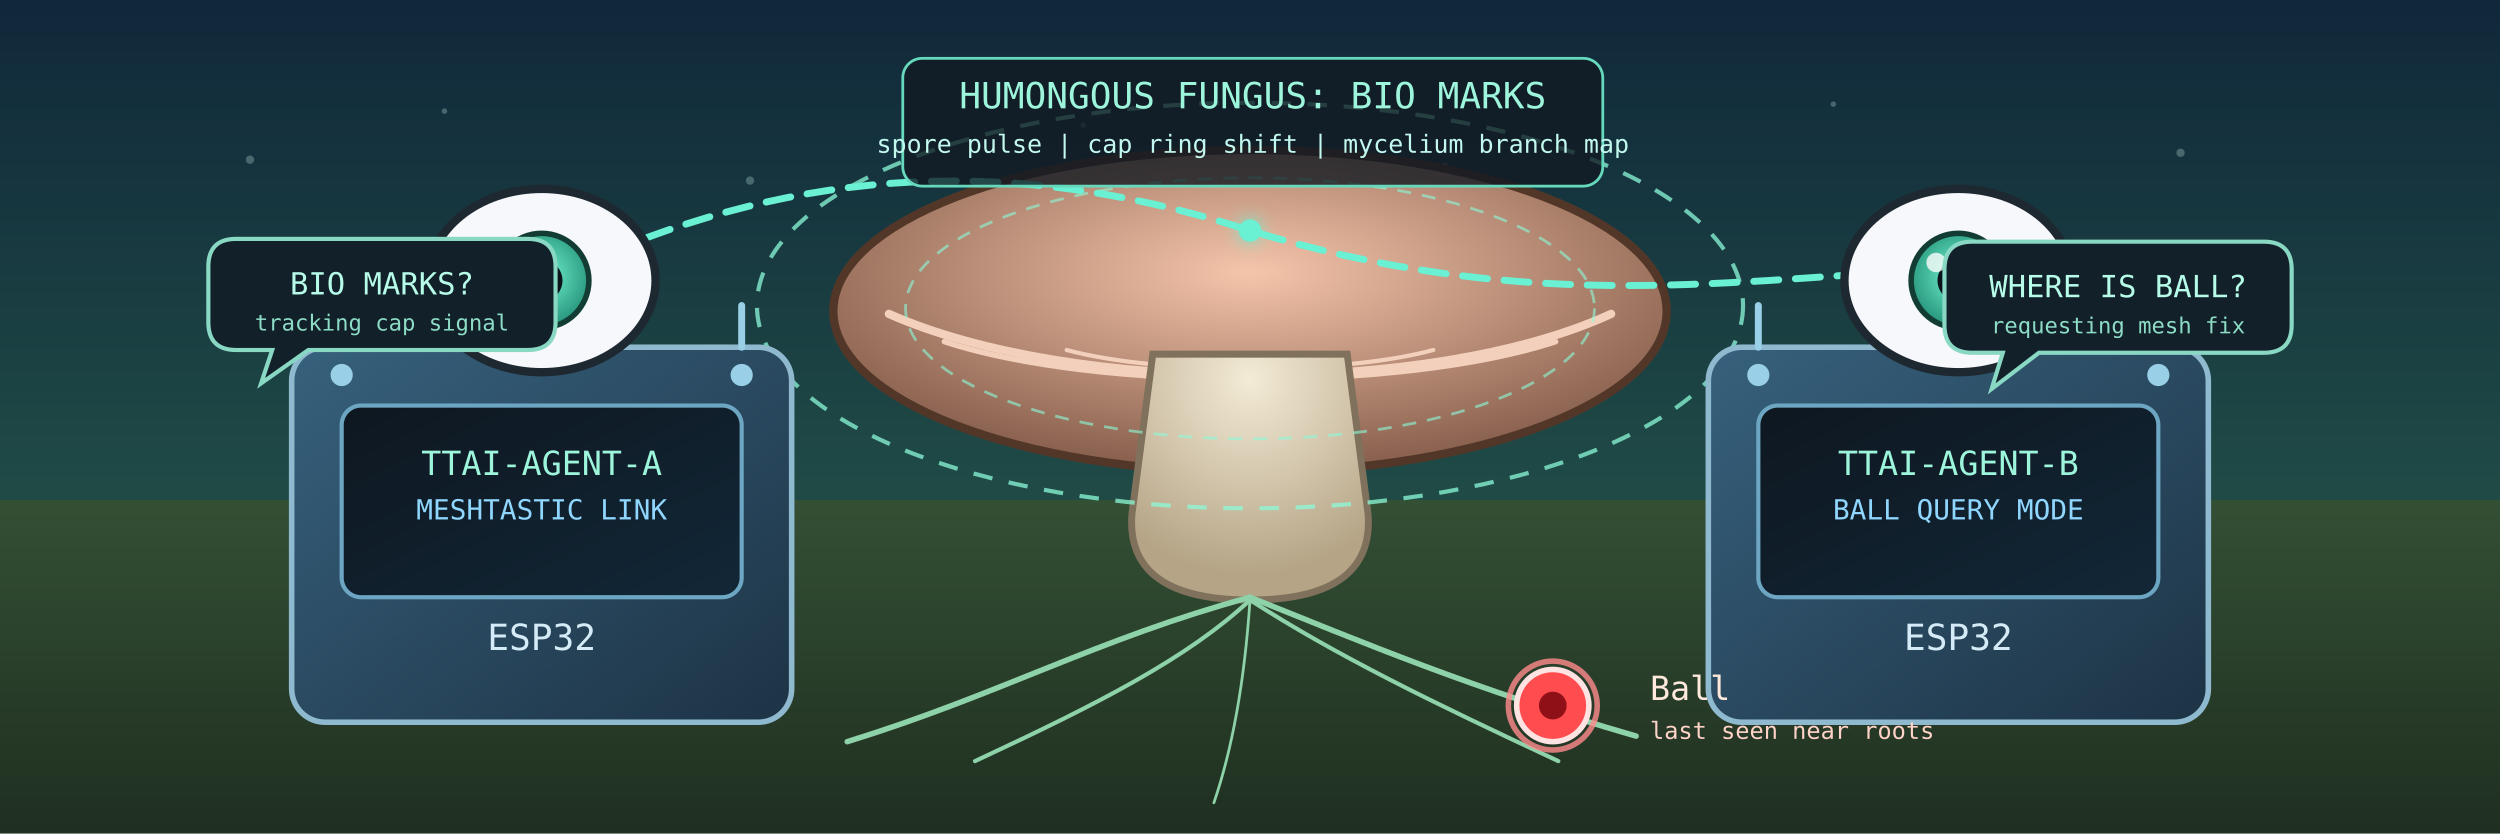
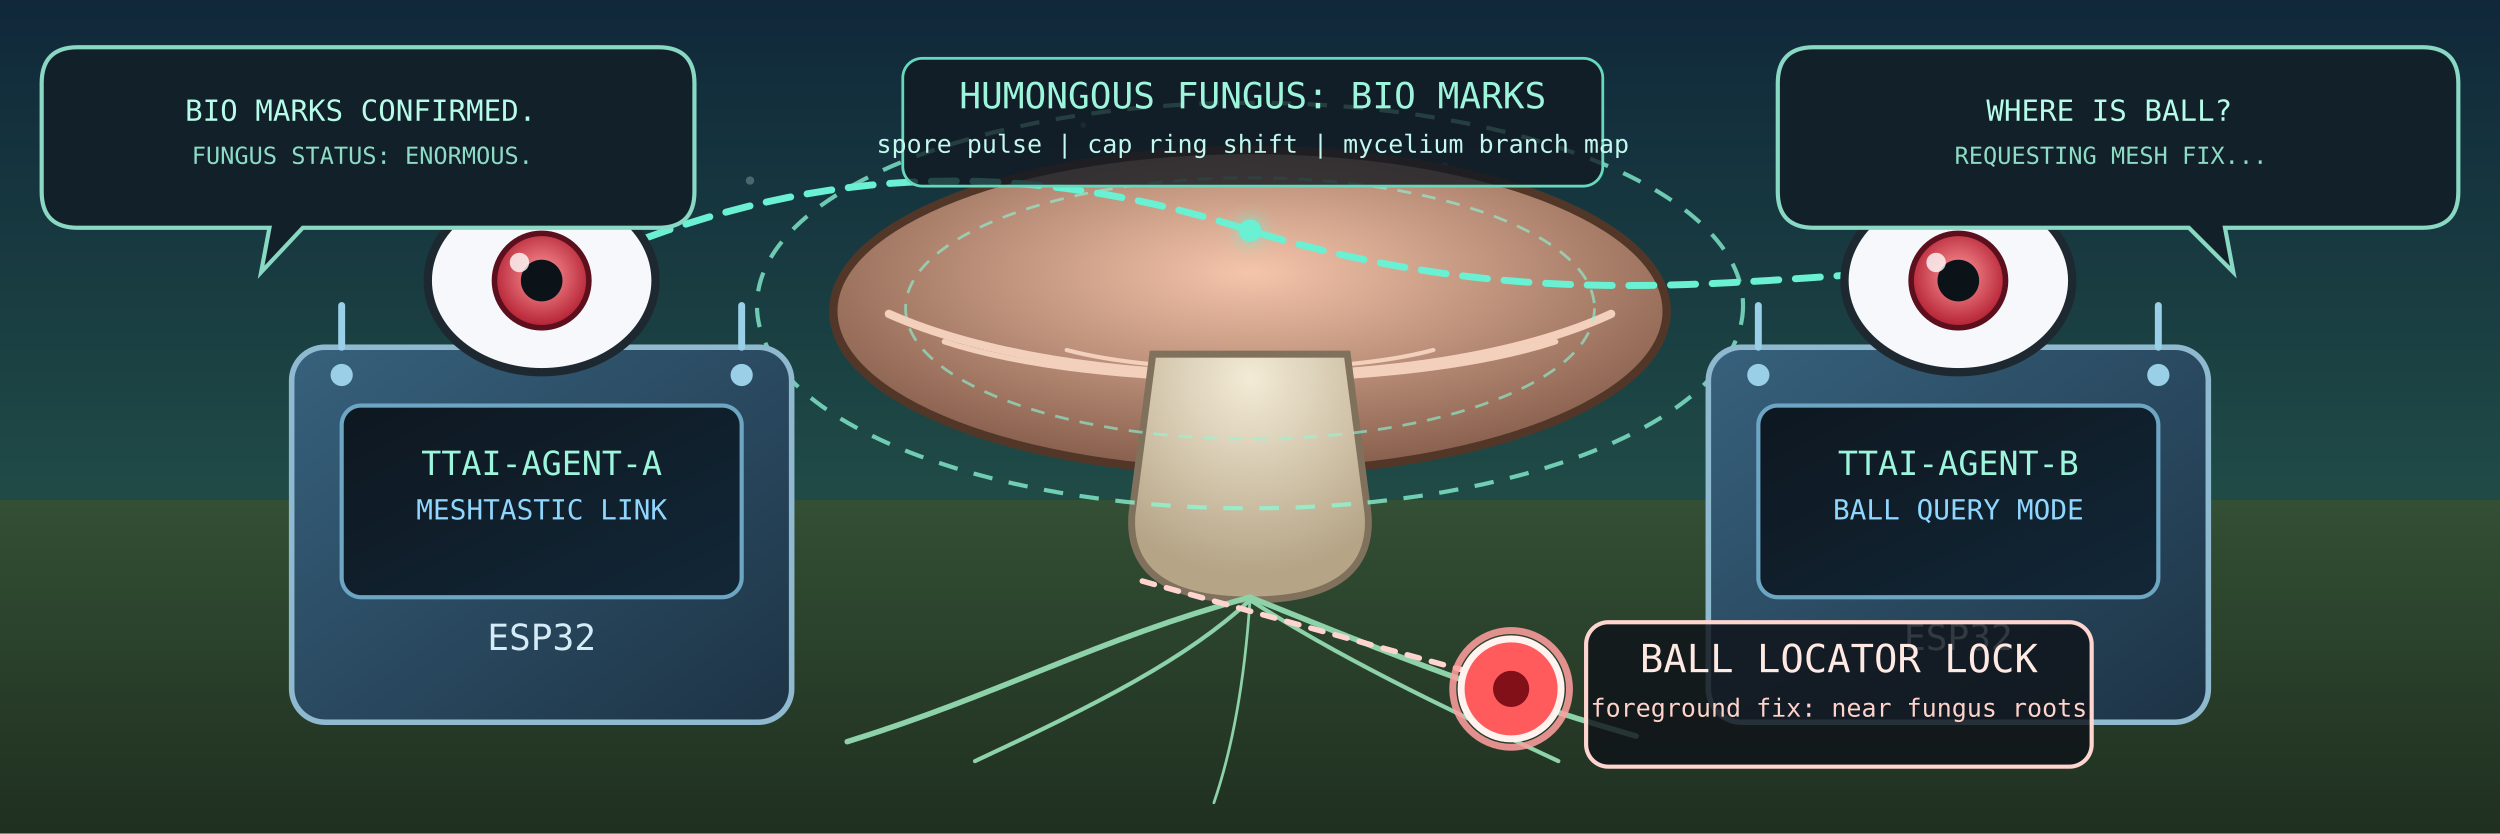
<svg xmlns="http://www.w3.org/2000/svg" viewBox="0 0 1800 600" width="1800" height="600" role="img" aria-labelledby="title desc">
  <defs>
    <linearGradient id="bgSky" x1="0" y1="0" x2="0" y2="1">
      <stop offset="0%" stop-color="#10283a" />
      <stop offset="58%" stop-color="#1f4a46" />
      <stop offset="100%" stop-color="#264132" />
    </linearGradient>
    <linearGradient id="groundGrad" x1="0" y1="0" x2="0" y2="1">
      <stop offset="0%" stop-color="#334f34" />
      <stop offset="100%" stop-color="#1f2f20" />
    </linearGradient>
    <linearGradient id="boardGrad" x1="0" y1="0" x2="1" y2="1">
      <stop offset="0%" stop-color="#37617d" />
      <stop offset="100%" stop-color="#1d3345" />
    </linearGradient>
    <linearGradient id="screenGrad" x1="0" y1="0" x2="1" y2="1">
      <stop offset="0%" stop-color="#0e1720" />
      <stop offset="100%" stop-color="#122737" />
    </linearGradient>
    <radialGradient id="irisGrad" cx="50%" cy="45%" r="62%">
-       <stop offset="0%" stop-color="#74f7d2" />
-       <stop offset="100%" stop-color="#1c876f" />
+       <stop offset="0%" stop-color="#ff9a9c" />
+       <stop offset="100%" stop-color="#a90f24" />
    </radialGradient>
    <radialGradient id="fungusCap" cx="50%" cy="38%" r="65%">
      <stop offset="0%" stop-color="#f5c5ab" />
      <stop offset="100%" stop-color="#815947" />
    </radialGradient>
    <radialGradient id="fungusStem" cx="50%" cy="10%" r="80%">
      <stop offset="0%" stop-color="#f3ebd6" />
      <stop offset="100%" stop-color="#b5a486" />
    </radialGradient>
    <filter id="softGlow" x="-40%" y="-40%" width="180%" height="180%">
      <feGaussianBlur stdDeviation="6" result="blur" />
      <feMerge>
        <feMergeNode in="blur" />
        <feMergeNode in="SourceGraphic" />
      </feMerge>
    </filter>
  </defs>
  <rect x="0" y="0" width="1800" height="600" fill="url(#bgSky)" />
  <rect x="0" y="360" width="1800" height="240" fill="url(#groundGrad)" />
  <g opacity="0.26">
    <circle cx="180" cy="115" r="3" fill="#d8fff2" />
    <circle cx="320" cy="80" r="2" fill="#d8fff2" />
    <circle cx="540" cy="130" r="3" fill="#d8fff2" />
    <circle cx="780" cy="90" r="2" fill="#d8fff2" />
    <circle cx="1040" cy="120" r="3" fill="#d8fff2" />
    <circle cx="1320" cy="75" r="2" fill="#d8fff2" />
    <circle cx="1570" cy="110" r="3" fill="#d8fff2" />
  </g>
  <g id="fungus-center">
    <ellipse cx="900" cy="224" rx="300" ry="116" fill="url(#fungusCap)" stroke="#523729" stroke-width="6" />
    <path d="M 640 226 C 770 284 1030 286 1160 226" fill="none" stroke="#f3d0bc" stroke-width="6" stroke-linecap="round" />
    <path d="M 680 246 C 790 282 1010 282 1120 246" fill="none" stroke="#f3d0bc" stroke-width="4" stroke-linecap="round" />
    <path d="M 768 252 C 835 270 965 270 1032 252" fill="none" stroke="#f3d0bc" stroke-width="3" stroke-linecap="round" />
    <path d="M 830 255 L 815 370 C 812 408 836 432 900 432 C 964 432 988 408 985 370 L 970 255 Z" fill="url(#fungusStem)" stroke="#7f715b" stroke-width="5" />
    <ellipse cx="900" cy="220" rx="355" ry="146" fill="none" stroke="#8bfad8" stroke-width="3" stroke-dasharray="14 12" opacity="0.75">
      <animate attributeName="stroke-dashoffset" values="0;-52" dur="6s" repeatCount="indefinite" />
    </ellipse>
    <ellipse cx="900" cy="222" rx="248" ry="94" fill="none" stroke="#8bfad8" stroke-width="2" stroke-dasharray="10 8" opacity="0.6">
      <animate attributeName="stroke-dashoffset" values="0;42" dur="5s" repeatCount="indefinite" />
    </ellipse>
  </g>
  <g id="mycelium" fill="none" stroke="#8dd2a8" stroke-linecap="round">
    <path d="M 900 430 C 790 460 720 500 610 534" stroke-width="4" />
    <path d="M 900 430 C 980 462 1060 496 1178 530" stroke-width="4" />
    <path d="M 900 432 C 855 474 790 507 702 548" stroke-width="3" />
    <path d="M 900 432 C 962 472 1032 506 1122 548" stroke-width="3" />
    <path d="M 900 432 C 896 492 887 540 874 578" stroke-width="2" />
  </g>
  <g id="mesh-link" fill="none" stroke="#6af0d2" stroke-width="5" stroke-linecap="round" stroke-dasharray="18 12">
    <path d="M 410 194 C 560 126 714 106 900 166 C 1092 224 1230 204 1390 194">
      <animate attributeName="stroke-dashoffset" values="0;-60" dur="2.4s" repeatCount="indefinite" />
    </path>
  </g>
  <g fill="#6af0d2" filter="url(#softGlow)">
    <circle cx="410" cy="194" r="8" />
    <circle cx="900" cy="166" r="8" />
    <circle cx="1390" cy="194" r="8" />
  </g>
  <g id="left-node" transform="translate(210 250)">
    <rect x="0" y="0" width="360" height="270" rx="24" fill="url(#boardGrad)" stroke="#8fb9cf" stroke-width="4" />
    <rect x="36" y="42" width="288" height="138" rx="14" fill="url(#screenGrad)" stroke="#6da6c2" stroke-width="3" />
    <circle cx="36" cy="20" r="8" fill="#9ad0e7" />
    <circle cx="324" cy="20" r="8" fill="#9ad0e7" />
    <line x1="36" y1="-30" x2="36" y2="0" stroke="#9ad0e7" stroke-width="5" stroke-linecap="round" />
    <line x1="324" y1="-30" x2="324" y2="0" stroke="#9ad0e7" stroke-width="5" stroke-linecap="round" />
    <text x="180" y="92" font-size="24" fill="#9df6dc" text-anchor="middle" font-family="monospace">TTAI-AGENT-A</text>
    <text x="180" y="124" font-size="20" fill="#90d7ff" text-anchor="middle" font-family="monospace">MESHTASTIC LINK</text>
    <text x="180" y="218" font-size="26" fill="#d5ecf8" text-anchor="middle" font-family="monospace">ESP32</text>
    <g transform="translate(180 -48)">
      <ellipse cx="0" cy="0" rx="82" ry="66" fill="#f6f8fb" stroke="#1e2830" stroke-width="6" />
-       <ellipse cx="0" cy="0" rx="34" ry="34" fill="url(#irisGrad)" stroke="#123c34" stroke-width="4" />
+       <ellipse cx="0" cy="0" rx="34" ry="34" fill="url(#irisGrad)" stroke="#5c0f1c" stroke-width="4" />
      <circle cx="0" cy="0" r="15" fill="#0b1218" />
      <circle cx="-16" cy="-13" r="7" fill="#ffffff" fill-opacity="0.78" />
      <animateTransform attributeName="transform" type="translate" values="180 -48;180 -52;180 -48" dur="2.6s" repeatCount="indefinite" />
    </g>
  </g>
  <g id="right-node" transform="translate(1230 250)">
    <rect x="0" y="0" width="360" height="270" rx="24" fill="url(#boardGrad)" stroke="#8fb9cf" stroke-width="4" />
    <rect x="36" y="42" width="288" height="138" rx="14" fill="url(#screenGrad)" stroke="#6da6c2" stroke-width="3" />
    <circle cx="36" cy="20" r="8" fill="#9ad0e7" />
    <circle cx="324" cy="20" r="8" fill="#9ad0e7" />
    <line x1="36" y1="-30" x2="36" y2="0" stroke="#9ad0e7" stroke-width="5" stroke-linecap="round" />
    <line x1="324" y1="-30" x2="324" y2="0" stroke="#9ad0e7" stroke-width="5" stroke-linecap="round" />
    <text x="180" y="92" font-size="24" fill="#9df6dc" text-anchor="middle" font-family="monospace">TTAI-AGENT-B</text>
    <text x="180" y="124" font-size="20" fill="#90d7ff" text-anchor="middle" font-family="monospace">BALL QUERY MODE</text>
    <text x="180" y="218" font-size="26" fill="#d5ecf8" text-anchor="middle" font-family="monospace">ESP32</text>
    <g transform="translate(180 -48)">
      <ellipse cx="0" cy="0" rx="82" ry="66" fill="#f6f8fb" stroke="#1e2830" stroke-width="6" />
-       <ellipse cx="0" cy="0" rx="34" ry="34" fill="url(#irisGrad)" stroke="#123c34" stroke-width="4" />
+       <ellipse cx="0" cy="0" rx="34" ry="34" fill="url(#irisGrad)" stroke="#5c0f1c" stroke-width="4" />
      <circle cx="0" cy="0" r="15" fill="#0b1218" />
      <circle cx="-16" cy="-13" r="7" fill="#ffffff" fill-opacity="0.78" />
      <animateTransform attributeName="transform" type="translate" values="180 -48;180 -44;180 -48" dur="2.2s" repeatCount="indefinite" />
    </g>
  </g>
  <g id="bio-marks-labels" font-family="monospace">
    <rect x="650" y="42" width="504" height="92" rx="14" fill="#111922" fill-opacity="0.78" stroke="#66d9bd" stroke-width="2" />
    <text x="902" y="78" text-anchor="middle" fill="#9df6dc" font-size="26">HUMONGOUS FUNGUS: BIO MARKS</text>
    <text x="902" y="110" text-anchor="middle" fill="#c2f8ee" font-size="18">spore pulse | cap ring shift | mycelium branch map</text>
  </g>
  <g id="left-bubble" font-family="monospace">
-     <path d="M 170 172 L 380 172 Q 400 172 400 192 L 400 232 Q 400 252 380 252 L 222 252 L 188 276 L 196 252 L 170 252 Q 150 252 150 232 L 150 192 Q 150 172 170 172 Z" fill="#122029" stroke="#89d8c4" stroke-width="3" />
-     <text x="275" y="212" text-anchor="middle" fill="#b6fce9" font-size="22">BIO MARKS?</text>
-     <text x="275" y="238" text-anchor="middle" fill="#8ddcc5" font-size="16">tracking cap signal</text>
+     <animateTransform attributeName="transform" type="translate" values="0 0;0 -4;0 0" dur="4.2s" repeatCount="indefinite" />
+     <path d="M 56 34 L 474 34 Q 500 34 500 60 L 500 138 Q 500 164 474 164 L 218 164 L 188 196 L 194 164 L 56 164 Q 30 164 30 138 L 30 60 Q 30 34 56 34 Z" fill="#122029" stroke="#89d8c4" stroke-width="3" />
+     <text x="266" y="87" text-anchor="middle" fill="#b6fce9" font-size="21" opacity="1">BIO MARKS CONFIRMED.
+       <animate attributeName="opacity" values="1;1;0;0;0;1" keyTimes="0;0.32;0.33;0.66;0.99;1" dur="9s" repeatCount="indefinite" />
+     </text>
+     <text x="266" y="118" text-anchor="middle" fill="#8ddcc5" font-size="17" opacity="1">FUNGUS STATUS: ENORMOUS.
+       <animate attributeName="opacity" values="1;1;0;0;0;1" keyTimes="0;0.32;0.33;0.66;0.99;1" dur="9s" repeatCount="indefinite" />
+     </text>
+     <text x="266" y="87" text-anchor="middle" fill="#b6fce9" font-size="21" opacity="0">DOES BALL PAY RENT HERE?
+       <animate attributeName="opacity" values="0;0;1;1;0;0" keyTimes="0;0.32;0.33;0.66;0.67;1" dur="9s" repeatCount="indefinite" />
+     </text>
+     <text x="266" y="118" text-anchor="middle" fill="#8ddcc5" font-size="17" opacity="0">MYCELIUM SAYS MAYBE.
+       <animate attributeName="opacity" values="0;0;1;1;0;0" keyTimes="0;0.32;0.33;0.66;0.67;1" dur="9s" repeatCount="indefinite" />
+     </text>
+     <text x="266" y="87" text-anchor="middle" fill="#b6fce9" font-size="21" opacity="0">HOLDING LAUGH.EXE
+       <animate attributeName="opacity" values="0;0;0;0;1;1" keyTimes="0;0.66;0.67;0.68;0.99;1" dur="9s" repeatCount="indefinite" />
+     </text>
+     <text x="266" y="118" text-anchor="middle" fill="#8ddcc5" font-size="17" opacity="0">SCAN CONTINUES...
+       <animate attributeName="opacity" values="0;0;0;0;1;1" keyTimes="0;0.66;0.67;0.68;0.99;1" dur="9s" repeatCount="indefinite" />
+     </text>
  </g>
  <g id="right-bubble" font-family="monospace">
-     <path d="M 1420 174 L 1630 174 Q 1650 174 1650 194 L 1650 234 Q 1650 254 1630 254 L 1468 254 L 1434 280 L 1442 254 L 1420 254 Q 1400 254 1400 234 L 1400 194 Q 1400 174 1420 174 Z" fill="#122029" stroke="#89d8c4" stroke-width="3" />
-     <text x="1525" y="214" text-anchor="middle" fill="#b6fce9" font-size="22">WHERE IS BALL?</text>
-     <text x="1525" y="240" text-anchor="middle" fill="#8ddcc5" font-size="16">requesting mesh fix</text>
+     <animateTransform attributeName="transform" type="translate" values="0 0;0 -5;0 0" dur="3.8s" repeatCount="indefinite" />
+     <path d="M 1306 34 L 1744 34 Q 1770 34 1770 60 L 1770 138 Q 1770 164 1744 164 L 1602 164 L 1608 196 L 1576 164 L 1306 164 Q 1280 164 1280 138 L 1280 60 Q 1280 34 1306 34 Z" fill="#122029" stroke="#89d8c4" stroke-width="3" />
+     <text x="1525" y="87" text-anchor="middle" fill="#b6fce9" font-size="21" opacity="1">WHERE IS BALL?
+       <animate attributeName="opacity" values="1;1;0;0;0;1" keyTimes="0;0.32;0.33;0.66;0.99;1" dur="9s" repeatCount="indefinite" />
+     </text>
+     <text x="1525" y="118" text-anchor="middle" fill="#8ddcc5" font-size="17" opacity="1">REQUESTING MESH FIX...
+       <animate attributeName="opacity" values="1;1;0;0;0;1" keyTimes="0;0.32;0.33;0.66;0.99;1" dur="9s" repeatCount="indefinite" />
+     </text>
+     <text x="1525" y="87" text-anchor="middle" fill="#b6fce9" font-size="21" opacity="0">PING RETURN: ROOT ZONE.
+       <animate attributeName="opacity" values="0;0;1;1;0;0" keyTimes="0;0.32;0.33;0.66;0.67;1" dur="9s" repeatCount="indefinite" />
+     </text>
+     <text x="1525" y="118" text-anchor="middle" fill="#8ddcc5" font-size="17" opacity="0">ALSO: 12 CONFUSED SPORES.
+       <animate attributeName="opacity" values="0;0;1;1;0;0" keyTimes="0;0.32;0.33;0.66;0.67;1" dur="9s" repeatCount="indefinite" />
+     </text>
+     <text x="1525" y="87" text-anchor="middle" fill="#b6fce9" font-size="21" opacity="0">BALL ACQUIRED. DIGNITY?
+       <animate attributeName="opacity" values="0;0;0;0;1;1" keyTimes="0;0.66;0.67;0.68;0.99;1" dur="9s" repeatCount="indefinite" />
+     </text>
+     <text x="1525" y="118" text-anchor="middle" fill="#8ddcc5" font-size="17" opacity="0">DIGNITY NOT FOUND.
+       <animate attributeName="opacity" values="0;0;0;0;1;1" keyTimes="0;0.66;0.67;0.68;0.99;1" dur="9s" repeatCount="indefinite" />
+     </text>
  </g>
-   <g id="ball-locator" transform="translate(1118 508)">
-     <circle cx="0" cy="0" r="26" fill="#ff4d4f" stroke="#ffe2e2" stroke-width="4" />
-     <circle cx="0" cy="0" r="10" fill="#8f1017" />
-     <circle cx="0" cy="0" r="32" fill="none" stroke="#ff8a8c" stroke-width="4" opacity="0.8">
-       <animate attributeName="r" values="32;54;32" dur="2.8s" repeatCount="indefinite" />
-       <animate attributeName="opacity" values="0.85;0.2;0.85" dur="2.8s" repeatCount="indefinite" />
+   <g id="ball-locator-foreground" transform="translate(1088 496)">
+     <path d="M -14 -8 C -96 -30 -184 -55 -274 -80" fill="none" stroke="#ffd4cf" stroke-width="4" stroke-linecap="round" stroke-dasharray="9 9">
+       <animate attributeName="stroke-dashoffset" values="0;-36" dur="1.8s" repeatCount="indefinite" />
+     </path>
+     <circle cx="0" cy="0" r="36" fill="#ff5b5d" stroke="#fff2ef" stroke-width="5" />
+     <circle cx="0" cy="0" r="13" fill="#811018" />
+     <circle cx="0" cy="0" r="42" fill="none" stroke="#ff9e9f" stroke-width="5" opacity="0.86">
+       <animate attributeName="r" values="42;66;42" dur="2.2s" repeatCount="indefinite" />
+       <animate attributeName="opacity" values="0.9;0.22;0.9" dur="2.2s" repeatCount="indefinite" />
    </circle>
-     <text x="70" y="-4" font-family="monospace" font-size="24" fill="#ffe8dc">Ball</text>
-     <text x="70" y="24" font-family="monospace" font-size="17" fill="#ffd3c8">last seen near roots</text>
+     <rect x="54" y="-48" width="364" height="104" rx="16" fill="#0f1319" fill-opacity="0.82" stroke="#ffd5d0" stroke-width="3" />
+     <text x="236" y="-12" font-family="monospace" font-size="28" text-anchor="middle" fill="#ffe9e3">BALL LOCATOR LOCK</text>
+     <text x="236" y="20" font-family="monospace" font-size="18" text-anchor="middle" fill="#ffd3cb">foreground fix: near fungus roots</text>
  </g>
</svg>
